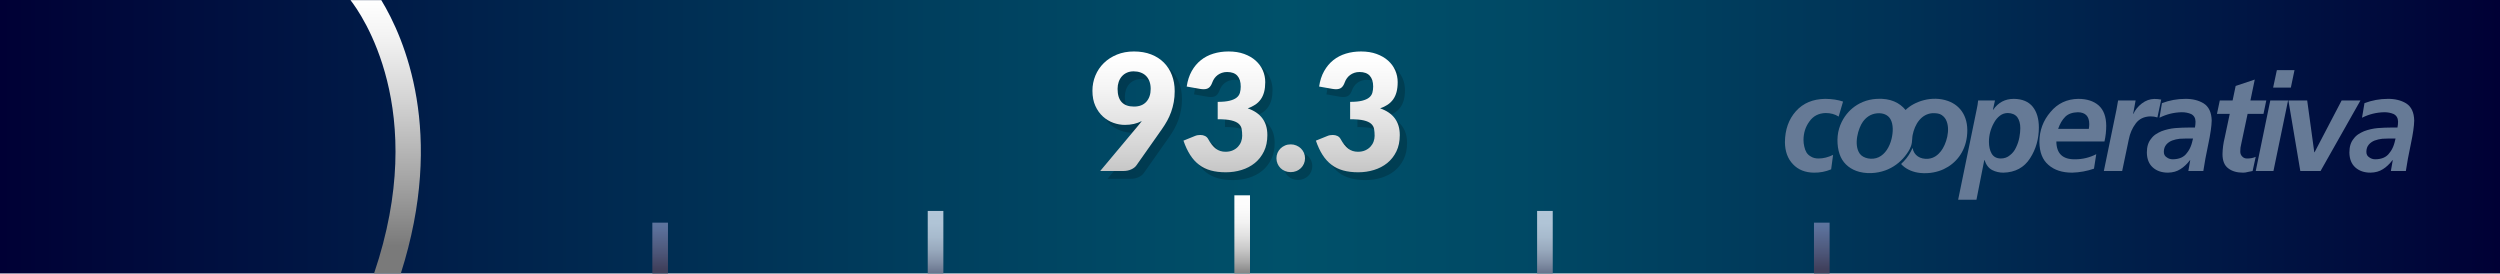
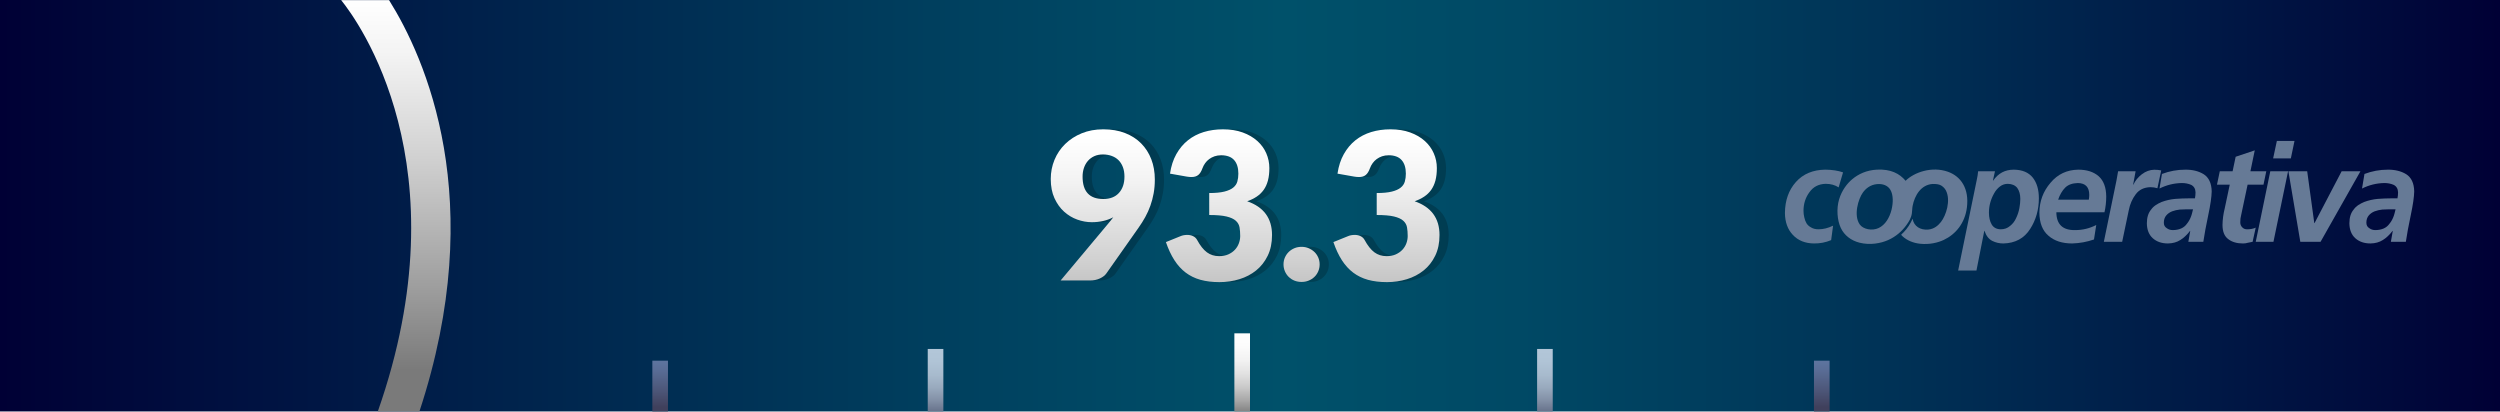
- <svg xmlns="http://www.w3.org/2000/svg" version="1.1" id="Capa_1" x="0px" y="0px" width="320px" height="35px" viewBox="0 0 320 35" enable-background="new 0 0 320 35" xml:space="preserve">
-   <linearGradient id="SVGID_1_" gradientUnits="userSpaceOnUse" x1="0" y1="17.5" x2="320" y2="17.5">
+ <svg xmlns="http://www.w3.org/2000/svg" version="1.1" id="Capa_1" x="0px" y="0px" width="320px" height="52.666px" viewBox="0 0 320 52.666" enable-background="new 0 0 320 52.666" xml:space="preserve">
+   <linearGradient id="SVGID_1_" gradientUnits="userSpaceOnUse" x1="0" y1="26.333" x2="320" y2="26.333">
    <stop offset="0" style="stop-color:#000035" />
    <stop offset="0.09" style="stop-color:#001040" />
    <stop offset="0.372" style="stop-color:#003F5E" />
    <stop offset="0.513" style="stop-color:#00516A" />
    <stop offset="0.608" style="stop-color:#004965" />
    <stop offset="0.757" style="stop-color:#003256" />
    <stop offset="0.941" style="stop-color:#000D3E" />
    <stop offset="1" style="stop-color:#000035" />
  </linearGradient>
-   <rect fill="url(#SVGID_1_)" width="320" height="35" />
+   <rect fill="url(#SVGID_1_)" width="320" height="52.666" />
  <g>
-     <path fill="#667A96" d="M235.346,14.923c-0.465-0.304-1.018-0.456-1.658-0.456c-0.908,0.023-1.605,0.388-2.093,1.091   c-0.498,0.681-0.747,1.472-0.747,2.369c0,0.28,0.033,0.556,0.099,0.824c0.057,0.285,0.153,0.547,0.292,0.78   c0.143,0.219,0.34,0.394,0.589,0.524c0.249,0.154,0.566,0.232,0.954,0.232c0.604,0,1.221-0.155,1.853-0.464l-0.249,1.852   c-0.703,0.295-1.436,0.436-2.199,0.425c-1.128-0.012-2.025-0.373-2.695-1.087c-0.668-0.701-1.009-1.637-1.021-2.807   c0.012-1.614,0.481-2.939,1.411-3.979c0.917-1.026,2.17-1.552,3.757-1.574c0.879,0.011,1.637,0.127,2.271,0.349L235.346,14.923z" />
-     <path fill="#667A96" d="M253.011,14.033c0.095-0.419,0.158-0.812,0.19-1.174h2.156l-0.266,1.198h0.035   c0.639-0.936,1.521-1.403,2.642-1.403c1.083,0.012,1.893,0.351,2.429,1.019c0.519,0.661,0.778,1.543,0.778,2.644   c0,1.46-0.372,2.771-1.117,3.928c-0.761,1.198-1.904,1.817-3.428,1.856c-0.507,0-0.982-0.11-1.424-0.332   c-0.453-0.232-0.781-0.657-0.986-1.277l-0.031-0.009l-1.003,5.084h-2.344L253.011,14.033z M258.6,16.398   c0-0.572-0.131-1.041-0.391-1.407c-0.271-0.337-0.674-0.512-1.205-0.524c-0.377,0-0.713,0.113-1.006,0.336   c-0.312,0.234-0.566,0.538-0.766,0.91c-0.433,0.772-0.648,1.588-0.648,2.446c0,0.595,0.114,1.093,0.342,1.494   c0.237,0.411,0.623,0.622,1.156,0.635c0.475,0,0.877-0.143,1.204-0.43c0.332-0.257,0.591-0.59,0.772-0.996   c0.2-0.412,0.342-0.842,0.424-1.288C258.56,17.14,258.6,16.748,258.6,16.398z" />
-     <path fill="#667A96" d="M263.213,18.104c0.012,1.558,0.818,2.32,2.421,2.285c0.939,0,1.836-0.217,2.686-0.653l-0.29,1.854   c-0.906,0.312-1.834,0.481-2.785,0.51c-1.276,0-2.288-0.327-3.033-0.983c-0.769-0.646-1.159-1.631-1.17-2.961   c0.011-1.46,0.486-2.735,1.426-3.826c0.913-1.095,2.095-1.653,3.549-1.676c1.094,0,1.964,0.279,2.61,0.838   c0.637,0.571,0.96,1.436,0.971,2.593c0,0.679-0.074,1.351-0.224,2.02H263.213z M267.367,16.497c0.038-0.212,0.058-0.416,0.058-0.61   c0-0.997-0.484-1.505-1.451-1.522c-0.706,0.018-1.248,0.212-1.625,0.584c-0.389,0.391-0.69,0.907-0.908,1.549H267.367z" />
-     <path fill="#667A96" d="M270.902,14.074c0.075-0.388,0.146-0.793,0.215-1.215h2.241l-0.317,1.713h0.035   c0.233-0.514,0.597-0.958,1.087-1.335c0.49-0.371,1.018-0.562,1.582-0.574c0.303,0,0.601,0.029,0.89,0.085l-0.487,2.284   c-0.279-0.091-0.578-0.137-0.898-0.137c-0.815,0.022-1.439,0.325-1.874,0.906c-0.445,0.588-0.741,1.267-0.89,2.037l-0.848,4.048   h-2.345L270.902,14.074z" />
-     <path fill="#667A96" d="M280.35,20.5h-0.033c-0.386,0.502-0.796,0.888-1.228,1.154c-0.441,0.286-0.972,0.435-1.591,0.445   c-0.795,0-1.441-0.222-1.938-0.665c-0.497-0.445-0.751-1.08-0.762-1.906c0-0.751,0.183-1.341,0.547-1.768   c0.166-0.233,0.368-0.427,0.604-0.581c0.227-0.147,0.47-0.275,0.729-0.385c0.559-0.209,1.146-0.345,1.764-0.4   c0.614-0.046,1.185-0.068,1.715-0.068h0.796c0.05-0.248,0.074-0.504,0.074-0.774c-0.011-0.446-0.199-0.766-0.563-0.955   c-0.364-0.155-0.759-0.232-1.185-0.232c-1.01,0.018-1.965,0.253-2.865,0.706l0.315-1.868c0.968-0.366,1.959-0.548,2.977-0.548   c0.918-0.011,1.702,0.179,2.354,0.574c0.669,0.422,1.014,1.156,1.037,2.206c-0.013,0.69-0.158,1.704-0.44,3.039   c-0.283,1.328-0.492,2.466-0.631,3.413h-1.918L280.35,20.5z M276.971,19.44c0,0.319,0.125,0.553,0.374,0.701   c0.214,0.166,0.474,0.248,0.777,0.248c0.829-0.011,1.428-0.279,1.798-0.804c0.203-0.246,0.37-0.528,0.496-0.847   c0.067-0.16,0.122-0.328,0.166-0.506c0.05-0.164,0.091-0.333,0.125-0.504h-0.804c-0.271,0-0.569,0.012-0.895,0.034   c-0.331,0.034-0.654,0.108-0.969,0.222c-0.304,0.12-0.553,0.292-0.746,0.514C277.079,18.745,276.971,19.058,276.971,19.44z" />
-     <path fill="#667A96" d="M284.133,12.859h1.641l0.39-1.857l2.446-0.821l-0.556,2.679h2.03l-0.357,1.711h-2.033l-0.838,3.958   c-0.067,0.223-0.101,0.515-0.101,0.876c0,0.257,0.087,0.469,0.258,0.635c0.155,0.165,0.357,0.249,0.606,0.249   c0.431,0,0.803-0.071,1.113-0.216l-0.398,1.816c-0.188,0.033-0.386,0.072-0.591,0.118c-0.215,0.063-0.425,0.094-0.63,0.094   c-0.78,0-1.409-0.182-1.886-0.548c-0.498-0.359-0.747-0.969-0.747-1.825c0.011-0.691,0.104-1.395,0.282-2.107l0.646-3.05h-1.634   L284.133,12.859z" />
-     <path fill="#667A96" d="M290.597,12.859h2.275l-1.87,9.027h-2.266L290.597,12.859z M291.439,8.975h2.258l-0.469,2.241h-2.268   L291.439,8.975z" />
-     <path fill="#667A96" d="M292.917,12.859h2.404l0.908,6.633h0.033l3.468-6.633h2.407l-5.105,9.027h-2.592L292.917,12.859z" />
-     <path fill="#667A96" d="M306.274,20.5h-0.033c-0.388,0.502-0.796,0.888-1.228,1.154c-0.441,0.286-0.973,0.435-1.593,0.445   c-0.794,0-1.439-0.222-1.936-0.665c-0.497-0.445-0.751-1.08-0.763-1.906c0-0.751,0.183-1.341,0.547-1.768   c0.165-0.233,0.367-0.427,0.605-0.581c0.227-0.147,0.47-0.275,0.729-0.385c0.557-0.209,1.145-0.345,1.765-0.4   c0.611-0.046,1.184-0.068,1.714-0.068h0.794c0.051-0.248,0.076-0.504,0.076-0.774c-0.012-0.446-0.199-0.766-0.563-0.955   c-0.364-0.155-0.759-0.232-1.185-0.232c-1.011,0.018-1.966,0.253-2.865,0.706l0.314-1.868c0.967-0.366,1.96-0.548,2.977-0.548   c0.917-0.011,1.702,0.179,2.355,0.574c0.668,0.422,1.014,1.156,1.035,2.206c-0.011,0.69-0.158,1.704-0.44,3.039   c-0.282,1.328-0.492,2.466-0.63,3.413h-1.918L306.274,20.5z M302.896,19.44c0,0.319,0.123,0.553,0.372,0.701   c0.216,0.166,0.476,0.248,0.779,0.248c0.827-0.011,1.428-0.279,1.796-0.804c0.205-0.246,0.371-0.528,0.498-0.847   c0.065-0.16,0.122-0.328,0.166-0.506c0.049-0.164,0.091-0.333,0.124-0.504h-0.805c-0.27,0-0.567,0.012-0.895,0.034   c-0.331,0.034-0.654,0.108-0.969,0.222c-0.304,0.12-0.553,0.292-0.745,0.514C303.002,18.745,302.896,19.058,302.896,19.44z" />
-     <path fill="#667A96" d="M249.344,12.925c1.677,0.6,2.722,2.173,2.421,4.567c-0.252,2.001-1.428,3.437-2.968,4.158   c-0.748,0.352-1.822,0.614-3.026,0.488c-0.873-0.093-1.649-0.42-2.205-0.918c-0.05-0.045-0.216-0.209-0.216-0.215   c-0.001-0.052,0.234-0.25,0.313-0.332c0.489-0.5,0.844-1.069,1.152-1.737c0.147,0.969,0.995,1.475,1.991,1.387   c0.767-0.067,1.281-0.522,1.639-0.977c0.649-0.825,1.289-2.757,0.625-4.041c-0.14-0.268-0.432-0.572-0.761-0.702   c-0.31-0.121-0.805-0.127-0.937-0.118c-1.464,0.099-2.289,1.434-2.558,2.813c-0.061,0.307-0.042,0.623-0.099,0.975   c-0.094,0.596-0.377,1.036-0.684,1.464c-0.562,0.788-1.355,1.488-2.361,1.934c-0.934,0.413-2.304,0.673-3.65,0.332   c-1.095-0.277-1.954-0.945-2.4-1.894c-0.456-0.97-0.573-2.452-0.215-3.65c0.353-1.179,1.037-2.047,1.698-2.597   c0.758-0.629,1.79-1.139,3.144-1.21c1.743-0.093,2.9,0.496,3.668,1.426C245.002,12.994,247.283,12.187,249.344,12.925z    M242.121,17.766c0.199-0.817,0.25-1.857-0.156-2.537c-0.32-0.538-0.955-0.798-1.717-0.724c-0.834,0.082-1.414,0.546-1.797,1.074   c-0.585,0.81-1.221,2.914-0.41,4.08c0.443,0.638,1.598,0.856,2.421,0.468C241.313,19.728,241.868,18.801,242.121,17.766z" />
+     <path fill="#667A96" d="M235.346,23.985c-0.465-0.304-1.018-0.456-1.658-0.456c-0.908,0.023-1.605,0.388-2.093,1.091   c-0.498,0.681-0.747,1.472-0.747,2.369c0,0.28,0.033,0.556,0.099,0.824c0.057,0.285,0.153,0.547,0.292,0.78   c0.143,0.219,0.34,0.394,0.589,0.524c0.249,0.154,0.566,0.232,0.954,0.232c0.604,0,1.221-0.155,1.853-0.464l-0.249,1.852   c-0.703,0.295-1.436,0.436-2.199,0.425c-1.128-0.012-2.025-0.373-2.695-1.087c-0.668-0.701-1.009-1.637-1.021-2.807   c0.012-1.614,0.481-2.939,1.411-3.979c0.917-1.026,2.17-1.552,3.757-1.574c0.879,0.011,1.637,0.127,2.271,0.349L235.346,23.985z" />
+     <path fill="#667A96" d="M253.011,23.096c0.095-0.419,0.158-0.812,0.19-1.174h2.156l-0.266,1.198h0.035   c0.639-0.936,1.521-1.403,2.642-1.403c1.083,0.012,1.893,0.351,2.429,1.019c0.519,0.661,0.778,1.543,0.778,2.644   c0,1.46-0.372,2.771-1.117,3.928c-0.761,1.198-1.904,1.817-3.428,1.856c-0.507,0-0.982-0.11-1.424-0.332   c-0.453-0.232-0.781-0.657-0.986-1.277l-0.031-0.009l-1.003,5.084h-2.344L253.011,23.096z M258.6,25.461   c0-0.572-0.131-1.041-0.391-1.407c-0.271-0.337-0.674-0.512-1.205-0.524c-0.377,0-0.713,0.113-1.006,0.336   c-0.312,0.234-0.566,0.538-0.766,0.91c-0.433,0.772-0.648,1.588-0.648,2.446c0,0.595,0.114,1.093,0.342,1.494   c0.237,0.411,0.623,0.622,1.156,0.635c0.475,0,0.877-0.143,1.204-0.43c0.332-0.257,0.591-0.59,0.772-0.996   c0.2-0.412,0.342-0.842,0.424-1.288C258.56,26.202,258.6,25.811,258.6,25.461z" />
+     <path fill="#667A96" d="M263.213,27.167c0.012,1.558,0.818,2.32,2.421,2.285c0.939,0,1.836-0.217,2.686-0.653l-0.29,1.854   c-0.906,0.312-1.834,0.481-2.785,0.51c-1.276,0-2.288-0.327-3.033-0.983c-0.769-0.646-1.159-1.631-1.17-2.961   c0.011-1.46,0.486-2.735,1.426-3.826c0.913-1.095,2.095-1.653,3.549-1.676c1.094,0,1.964,0.279,2.61,0.838   c0.637,0.571,0.96,1.436,0.971,2.593c0,0.679-0.074,1.351-0.224,2.02H263.213z M267.367,25.56c0.038-0.212,0.058-0.416,0.058-0.61   c0-0.997-0.484-1.505-1.451-1.522c-0.706,0.018-1.248,0.212-1.625,0.584c-0.389,0.391-0.69,0.907-0.908,1.549H267.367z" />
+     <path fill="#667A96" d="M270.902,23.137c0.075-0.388,0.146-0.793,0.215-1.215h2.241l-0.317,1.713h0.035   c0.233-0.514,0.597-0.958,1.087-1.335c0.49-0.371,1.018-0.562,1.582-0.574c0.303,0,0.601,0.029,0.89,0.085l-0.487,2.284   c-0.279-0.091-0.578-0.137-0.898-0.137c-0.815,0.022-1.439,0.325-1.874,0.906c-0.445,0.588-0.741,1.267-0.89,2.037l-0.848,4.048   h-2.345L270.902,23.137z" />
+     <path fill="#667A96" d="M280.35,29.563h-0.033c-0.386,0.502-0.796,0.888-1.228,1.154c-0.441,0.286-0.972,0.435-1.591,0.445   c-0.795,0-1.441-0.222-1.938-0.665c-0.497-0.445-0.751-1.08-0.762-1.906c0-0.751,0.183-1.341,0.547-1.768   c0.166-0.233,0.368-0.427,0.604-0.581c0.227-0.147,0.47-0.275,0.729-0.385c0.559-0.209,1.146-0.345,1.764-0.4   c0.614-0.046,1.185-0.068,1.715-0.068h0.796c0.05-0.248,0.074-0.504,0.074-0.774c-0.011-0.446-0.199-0.766-0.563-0.955   c-0.364-0.155-0.759-0.232-1.185-0.232c-1.01,0.018-1.965,0.253-2.865,0.706l0.315-1.868c0.968-0.366,1.959-0.548,2.977-0.548   c0.918-0.011,1.702,0.179,2.354,0.574c0.669,0.422,1.014,1.156,1.037,2.206c-0.013,0.69-0.158,1.704-0.44,3.039   c-0.283,1.328-0.492,2.466-0.631,3.413h-1.918L280.35,29.563z M276.971,28.503c0,0.319,0.125,0.553,0.374,0.701   c0.214,0.166,0.474,0.248,0.777,0.248c0.829-0.011,1.428-0.279,1.798-0.804c0.203-0.246,0.37-0.528,0.496-0.847   c0.067-0.16,0.122-0.328,0.166-0.506c0.05-0.164,0.091-0.333,0.125-0.504h-0.804c-0.271,0-0.569,0.012-0.895,0.034   c-0.331,0.034-0.654,0.108-0.969,0.222c-0.304,0.12-0.553,0.292-0.746,0.514C277.079,27.808,276.971,28.12,276.971,28.503z" />
+     <path fill="#667A96" d="M284.133,21.922h1.641l0.39-1.857l2.446-0.821l-0.556,2.679h2.03l-0.357,1.711h-2.033l-0.838,3.958   c-0.067,0.223-0.101,0.515-0.101,0.876c0,0.257,0.087,0.469,0.258,0.635c0.155,0.165,0.357,0.249,0.606,0.249   c0.431,0,0.803-0.071,1.113-0.216l-0.398,1.816c-0.188,0.033-0.386,0.072-0.591,0.118c-0.215,0.063-0.425,0.094-0.63,0.094   c-0.78,0-1.409-0.182-1.886-0.548c-0.498-0.359-0.747-0.969-0.747-1.825c0.011-0.691,0.104-1.395,0.282-2.107l0.646-3.05h-1.634   L284.133,21.922z" />
+     <path fill="#667A96" d="M290.597,21.922h2.275l-1.87,9.027h-2.266L290.597,21.922z M291.439,18.037h2.258l-0.469,2.241h-2.268   L291.439,18.037z" />
+     <path fill="#667A96" d="M292.917,21.922h2.404l0.908,6.633h0.033l3.468-6.633h2.407l-5.105,9.027h-2.592L292.917,21.922z" />
+     <path fill="#667A96" d="M306.274,29.563h-0.033c-0.388,0.502-0.796,0.888-1.228,1.154c-0.441,0.286-0.973,0.435-1.593,0.445   c-0.794,0-1.439-0.222-1.936-0.665c-0.497-0.445-0.751-1.08-0.763-1.906c0-0.751,0.183-1.341,0.547-1.768   c0.165-0.233,0.367-0.427,0.605-0.581c0.227-0.147,0.47-0.275,0.729-0.385c0.557-0.209,1.145-0.345,1.765-0.4   c0.611-0.046,1.184-0.068,1.714-0.068h0.794c0.051-0.248,0.076-0.504,0.076-0.774c-0.012-0.446-0.199-0.766-0.563-0.955   c-0.364-0.155-0.759-0.232-1.185-0.232c-1.011,0.018-1.966,0.253-2.865,0.706l0.314-1.868c0.967-0.366,1.96-0.548,2.977-0.548   c0.917-0.011,1.702,0.179,2.355,0.574c0.668,0.422,1.014,1.156,1.035,2.206c-0.011,0.69-0.158,1.704-0.44,3.039   c-0.282,1.328-0.492,2.466-0.63,3.413h-1.918L306.274,29.563z M302.896,28.503c0,0.319,0.123,0.553,0.372,0.701   c0.216,0.166,0.476,0.248,0.779,0.248c0.827-0.011,1.428-0.279,1.796-0.804c0.205-0.246,0.371-0.528,0.498-0.847   c0.065-0.16,0.122-0.328,0.166-0.506c0.049-0.164,0.091-0.333,0.124-0.504h-0.805c-0.27,0-0.567,0.012-0.895,0.034   c-0.331,0.034-0.654,0.108-0.969,0.222c-0.304,0.12-0.553,0.292-0.745,0.514C303.002,27.808,302.896,28.12,302.896,28.503z" />
+     <path fill="#667A96" d="M249.344,21.987c1.677,0.6,2.722,2.173,2.421,4.567c-0.252,2.001-1.428,3.437-2.968,4.158   c-0.748,0.352-1.822,0.614-3.026,0.488c-0.873-0.093-1.649-0.42-2.205-0.918c-0.05-0.045-0.216-0.209-0.216-0.215   c-0.001-0.052,0.234-0.25,0.313-0.332c0.489-0.5,0.844-1.069,1.152-1.737c0.147,0.969,0.995,1.475,1.991,1.387   c0.767-0.067,1.281-0.522,1.639-0.977c0.649-0.825,1.289-2.757,0.625-4.041c-0.14-0.268-0.432-0.572-0.761-0.702   c-0.31-0.121-0.805-0.127-0.937-0.118c-1.464,0.099-2.289,1.434-2.558,2.813c-0.061,0.307-0.042,0.623-0.099,0.975   c-0.094,0.596-0.377,1.036-0.684,1.464c-0.562,0.788-1.355,1.488-2.361,1.934c-0.934,0.413-2.304,0.673-3.65,0.332   c-1.095-0.277-1.954-0.945-2.4-1.894c-0.456-0.97-0.573-2.452-0.215-3.65c0.353-1.179,1.037-2.047,1.698-2.597   c0.758-0.629,1.79-1.139,3.144-1.21c1.743-0.093,2.9,0.496,3.668,1.426C245.002,22.057,247.283,21.249,249.344,21.987z    M242.121,26.828c0.199-0.817,0.25-1.857-0.156-2.537c-0.32-0.538-0.955-0.798-1.717-0.724c-0.834,0.082-1.414,0.546-1.797,1.074   c-0.585,0.81-1.221,2.914-0.41,4.08c0.443,0.638,1.598,0.856,2.421,0.468C241.313,28.79,241.868,27.863,242.121,26.828z" />
  </g>
-   <linearGradient id="SVGID_2_" gradientUnits="userSpaceOnUse" x1="159" y1="24.25" x2="159" y2="35.25">
+   <linearGradient id="SVGID_2_" gradientUnits="userSpaceOnUse" x1="159" y1="41.916" x2="159" y2="52.916">
    <stop offset="0" style="stop-color:#FFFFFF" />
    <stop offset="0.212" style="stop-color:#FCFCFC" />
    <stop offset="0.384" style="stop-color:#F2F2F2" />
    <stop offset="0.543" style="stop-color:#E1E1E1" />
    <stop offset="0.694" style="stop-color:#C9C9C9" />
    <stop offset="0.838" style="stop-color:#AAAAAA" />
    <stop offset="0.977" style="stop-color:#848484" />
    <stop offset="1" style="stop-color:#7D7D7D" />
  </linearGradient>
-   <rect x="158" y="25" fill="url(#SVGID_2_)" width="2" height="10" />
-   <linearGradient id="SVGID_3_" gradientUnits="userSpaceOnUse" x1="197.75" y1="26.4" x2="197.75" y2="35.2">
+   <rect x="158" y="42.666" fill="url(#SVGID_2_)" width="2" height="10" />
+   <linearGradient id="SVGID_3_" gradientUnits="userSpaceOnUse" x1="197.75" y1="44.066" x2="197.75" y2="52.866">
    <stop offset="0" style="stop-color:#B3C7D9" />
    <stop offset="0.248" style="stop-color:#B0C4D6" />
    <stop offset="0.451" style="stop-color:#A7BACD" />
    <stop offset="0.637" style="stop-color:#98A9BD" />
    <stop offset="0.813" style="stop-color:#8391A7" />
    <stop offset="0.981" style="stop-color:#67728B" />
    <stop offset="1" style="stop-color:#646E87" />
  </linearGradient>
-   <rect x="196.75" y="27" fill="url(#SVGID_3_)" width="2" height="8" />
-   <linearGradient id="SVGID_4_" gradientUnits="userSpaceOnUse" x1="119.75" y1="26.4" x2="119.75" y2="35.2">
+   <rect x="196.75" y="44.666" fill="url(#SVGID_3_)" width="2" height="8" />
+   <linearGradient id="SVGID_4_" gradientUnits="userSpaceOnUse" x1="119.75" y1="44.066" x2="119.75" y2="52.866">
    <stop offset="0" style="stop-color:#B3C7D9" />
    <stop offset="0.248" style="stop-color:#B0C4D6" />
    <stop offset="0.451" style="stop-color:#A7BACD" />
    <stop offset="0.637" style="stop-color:#98A9BD" />
    <stop offset="0.813" style="stop-color:#8391A7" />
    <stop offset="0.981" style="stop-color:#67728B" />
    <stop offset="1" style="stop-color:#646E87" />
  </linearGradient>
-   <rect x="118.75" y="27" fill="url(#SVGID_4_)" width="2" height="8" />
-   <linearGradient id="SVGID_5_" gradientUnits="userSpaceOnUse" x1="233.19" y1="28.013" x2="233.19" y2="35.163">
+   <rect x="118.75" y="44.666" fill="url(#SVGID_4_)" width="2" height="8" />
+   <linearGradient id="SVGID_5_" gradientUnits="userSpaceOnUse" x1="233.19" y1="45.679" x2="233.19" y2="52.829">
    <stop offset="0" style="stop-color:#5F78A3" />
    <stop offset="0.22" style="stop-color:#5A6E97" />
    <stop offset="0.618" style="stop-color:#4C5577" />
    <stop offset="0.9" style="stop-color:#40405C" />
  </linearGradient>
-   <rect x="232.189" y="28.5" fill="url(#SVGID_5_)" width="2" height="6.5" />
+   <rect x="232.189" y="46.166" fill="url(#SVGID_5_)" width="2" height="6.5" />
  <g opacity="0.2">
-     <path d="M144.918,16.987c-0.492,0-0.983-0.088-1.475-0.265s-0.937-0.445-1.334-0.805c-0.398-0.36-0.722-0.813-0.971-1.361   c-0.249-0.547-0.374-1.194-0.374-1.941c0-0.686,0.126-1.333,0.379-1.942c0.252-0.609,0.613-1.143,1.08-1.6s1.026-0.818,1.677-1.085   s1.378-0.4,2.181-0.4c0.817,0,1.547,0.125,2.191,0.374s1.189,0.599,1.636,1.049c0.447,0.45,0.79,0.985,1.028,1.604   c0.239,0.62,0.358,1.304,0.358,2.052c0,0.498-0.04,0.966-0.12,1.402c-0.08,0.436-0.19,0.854-0.332,1.251   c-0.142,0.398-0.313,0.779-0.514,1.143c-0.201,0.363-0.426,0.722-0.675,1.075l-3.261,4.632c-0.139,0.201-0.356,0.371-0.654,0.509   c-0.298,0.139-0.634,0.208-1.007,0.208h-2.971l4.798-5.733c0.097-0.117,0.189-0.229,0.275-0.337s0.171-0.217,0.254-0.327   c-0.312,0.166-0.651,0.29-1.018,0.374C145.704,16.946,145.319,16.987,144.918,16.987z M148.221,12.376   c0-0.367-0.054-0.69-0.161-0.971c-0.107-0.281-0.256-0.515-0.447-0.701c-0.19-0.188-0.42-0.329-0.69-0.426   c-0.27-0.098-0.564-0.146-0.883-0.146c-0.326,0-0.615,0.057-0.867,0.171c-0.253,0.114-0.467,0.272-0.644,0.473   c-0.177,0.201-0.312,0.438-0.405,0.712c-0.093,0.273-0.14,0.569-0.14,0.888c0,1.51,0.699,2.265,2.098,2.265   c0.686,0,1.213-0.206,1.584-0.618C148.035,13.61,148.221,13.062,148.221,12.376z" />
-     <path d="M158.191,7.588c0.748,0,1.412,0.105,1.995,0.317c0.581,0.211,1.071,0.496,1.474,0.856s0.707,0.777,0.914,1.251   c0.207,0.475,0.311,0.976,0.311,1.501c0,0.479-0.047,0.898-0.145,1.262c-0.098,0.364-0.24,0.679-0.432,0.945   c-0.189,0.267-0.426,0.493-0.705,0.681c-0.281,0.187-0.602,0.343-0.961,0.468c1.676,0.581,2.514,1.72,2.514,3.417   c0,0.803-0.146,1.502-0.438,2.098s-0.68,1.091-1.168,1.485s-1.054,0.69-1.697,0.888c-0.644,0.197-1.316,0.296-2.015,0.296   c-0.72,0-1.36-0.078-1.921-0.233c-0.561-0.156-1.059-0.398-1.496-0.728c-0.436-0.328-0.819-0.749-1.147-1.262   c-0.329-0.512-0.615-1.121-0.857-1.828l1.433-0.581c0.125-0.056,0.248-0.094,0.369-0.114s0.241-0.031,0.358-0.031   c0.222,0,0.421,0.043,0.597,0.13c0.177,0.087,0.31,0.213,0.4,0.379c0.312,0.575,0.642,0.992,0.992,1.252   c0.35,0.259,0.76,0.389,1.23,0.389c0.36,0,0.673-0.061,0.94-0.182s0.488-0.276,0.665-0.467c0.176-0.19,0.31-0.407,0.399-0.649   c0.09-0.242,0.135-0.488,0.135-0.737c0-0.325-0.022-0.618-0.067-0.878c-0.045-0.26-0.171-0.482-0.379-0.67   c-0.208-0.187-0.521-0.33-0.94-0.431s-1.002-0.15-1.75-0.15v-2.223c0.63,0,1.139-0.049,1.527-0.146s0.687-0.23,0.898-0.4   c0.211-0.169,0.352-0.375,0.42-0.617c0.069-0.243,0.104-0.51,0.104-0.8c0-0.596-0.144-1.055-0.431-1.377   c-0.287-0.321-0.725-0.482-1.313-0.482c-0.243,0-0.464,0.034-0.665,0.104s-0.381,0.163-0.54,0.28   c-0.159,0.118-0.296,0.257-0.41,0.416s-0.206,0.332-0.275,0.52c-0.111,0.312-0.251,0.536-0.42,0.675   c-0.17,0.139-0.4,0.208-0.691,0.208c-0.069,0-0.144-0.004-0.223-0.011s-0.161-0.018-0.244-0.031l-1.703-0.301   c0.111-0.755,0.324-1.413,0.639-1.974s0.706-1.028,1.174-1.402c0.467-0.374,1.002-0.652,1.604-0.836S157.498,7.588,158.191,7.588z" />
-     <path d="M164.317,21.256c0-0.249,0.047-0.48,0.141-0.695s0.223-0.401,0.385-0.562c0.162-0.159,0.354-0.285,0.576-0.379   c0.221-0.094,0.463-0.14,0.727-0.14c0.256,0,0.496,0.046,0.717,0.14c0.223,0.094,0.416,0.22,0.582,0.379   c0.166,0.16,0.295,0.347,0.389,0.562s0.141,0.446,0.141,0.695s-0.047,0.483-0.141,0.701s-0.223,0.407-0.389,0.566   s-0.359,0.284-0.582,0.374c-0.221,0.09-0.461,0.135-0.717,0.135c-0.264,0-0.506-0.045-0.727-0.135   c-0.223-0.09-0.414-0.215-0.576-0.374s-0.291-0.349-0.385-0.566S164.317,21.505,164.317,21.256z" />
-     <path d="M175.14,7.588c0.748,0,1.414,0.105,1.994,0.317c0.582,0.211,1.074,0.496,1.475,0.856c0.402,0.36,0.707,0.777,0.914,1.251   c0.209,0.475,0.313,0.976,0.313,1.501c0,0.479-0.049,0.898-0.145,1.262c-0.098,0.364-0.242,0.679-0.432,0.945   c-0.191,0.267-0.426,0.493-0.707,0.681c-0.279,0.187-0.6,0.343-0.961,0.468c1.676,0.581,2.514,1.72,2.514,3.417   c0,0.803-0.145,1.502-0.436,2.098s-0.68,1.091-1.168,1.485s-1.055,0.69-1.699,0.888c-0.643,0.197-1.314,0.296-2.014,0.296   c-0.721,0-1.361-0.078-1.922-0.233c-0.561-0.156-1.061-0.398-1.496-0.728c-0.436-0.328-0.818-0.749-1.148-1.262   c-0.328-0.512-0.613-1.121-0.855-1.828l1.434-0.581c0.123-0.056,0.246-0.094,0.367-0.114s0.242-0.031,0.359-0.031   c0.221,0,0.42,0.043,0.598,0.13c0.176,0.087,0.309,0.213,0.398,0.379c0.313,0.575,0.643,0.992,0.992,1.252   c0.35,0.259,0.76,0.389,1.23,0.389c0.361,0,0.674-0.061,0.941-0.182c0.266-0.121,0.486-0.276,0.664-0.467   c0.176-0.19,0.311-0.407,0.4-0.649s0.135-0.488,0.135-0.737c0-0.325-0.023-0.618-0.068-0.878s-0.172-0.482-0.379-0.67   c-0.207-0.187-0.521-0.33-0.939-0.431c-0.42-0.101-1.002-0.15-1.75-0.15v-2.223c0.629,0,1.139-0.049,1.527-0.146   c0.387-0.097,0.686-0.23,0.896-0.4c0.213-0.169,0.352-0.375,0.422-0.617c0.068-0.243,0.104-0.51,0.104-0.8   c0-0.596-0.145-1.055-0.432-1.377c-0.287-0.321-0.725-0.482-1.313-0.482c-0.242,0-0.465,0.034-0.666,0.104s-0.381,0.163-0.539,0.28   c-0.16,0.118-0.297,0.257-0.41,0.416c-0.115,0.159-0.207,0.332-0.275,0.52c-0.111,0.312-0.252,0.536-0.422,0.675   c-0.168,0.139-0.398,0.208-0.689,0.208c-0.07,0-0.145-0.004-0.223-0.011c-0.08-0.007-0.162-0.018-0.244-0.031l-1.705-0.301   c0.111-0.755,0.324-1.413,0.641-1.974c0.314-0.561,0.705-1.028,1.172-1.402c0.469-0.374,1.004-0.652,1.605-0.836   S174.448,7.588,175.14,7.588z" />
+     <path d="M140.932,28.441c-0.622,0-1.244-0.111-1.866-0.335c-0.622-0.224-1.185-0.563-1.688-1.018   c-0.504-0.456-0.913-1.029-1.229-1.722c-0.315-0.691-0.473-1.511-0.473-2.456c0-0.867,0.16-1.686,0.48-2.456   c0.319-0.771,0.775-1.445,1.366-2.023c0.591-0.578,1.298-1.035,2.122-1.372c0.823-0.338,1.743-0.507,2.759-0.507   c1.033,0,1.957,0.158,2.772,0.473c0.814,0.315,1.504,0.758,2.069,1.327c0.565,0.569,0.999,1.246,1.301,2.029   c0.302,0.784,0.453,1.649,0.453,2.595c0,0.631-0.051,1.222-0.151,1.774c-0.101,0.551-0.241,1.079-0.42,1.582   c-0.18,0.504-0.396,0.985-0.65,1.445c-0.254,0.459-0.539,0.913-0.854,1.359l-4.125,5.859c-0.175,0.254-0.451,0.469-0.828,0.644   c-0.376,0.175-0.802,0.263-1.274,0.263h-3.757l6.069-7.252c0.123-0.148,0.239-0.29,0.349-0.426   c0.109-0.136,0.216-0.274,0.322-0.414c-0.394,0.21-0.823,0.367-1.287,0.473C141.926,28.39,141.44,28.441,140.932,28.441z    M145.11,22.609c0-0.465-0.068-0.874-0.204-1.229c-0.136-0.355-0.324-0.65-0.565-0.887c-0.241-0.237-0.532-0.416-0.873-0.538   c-0.342-0.124-0.714-0.185-1.117-0.185c-0.412,0-0.778,0.072-1.097,0.217c-0.32,0.145-0.591,0.344-0.814,0.598   s-0.394,0.555-0.513,0.9c-0.118,0.346-0.177,0.72-0.177,1.123c0,1.909,0.884,2.864,2.654,2.864c0.867,0,1.535-0.261,2.003-0.782   C144.875,24.17,145.11,23.476,145.11,22.609z" />
+     <path d="M157.72,16.553c0.946,0,1.786,0.134,2.523,0.401c0.735,0.267,1.355,0.628,1.864,1.083c0.509,0.456,0.895,0.983,1.156,1.583   s0.393,1.233,0.393,1.898c0,0.604-0.06,1.136-0.183,1.596c-0.124,0.461-0.304,0.858-0.546,1.195   c-0.24,0.337-0.539,0.624-0.893,0.861c-0.355,0.235-0.761,0.434-1.215,0.592c2.119,0.734,3.18,2.175,3.18,4.321   c0,1.016-0.186,1.9-0.554,2.653c-0.368,0.754-0.859,1.38-1.478,1.879c-0.617,0.499-1.333,0.873-2.146,1.123   c-0.815,0.249-1.665,0.374-2.549,0.374c-0.911,0-1.721-0.099-2.43-0.295c-0.709-0.198-1.34-0.504-1.892-0.921   c-0.551-0.415-1.036-0.947-1.451-1.596c-0.416-0.647-0.777-1.418-1.084-2.313l1.813-0.734c0.158-0.07,0.313-0.119,0.466-0.145   c0.153-0.026,0.305-0.04,0.454-0.04c0.28,0,0.532,0.055,0.755,0.165c0.224,0.109,0.392,0.269,0.506,0.479   c0.394,0.728,0.812,1.255,1.255,1.584c0.442,0.327,0.961,0.491,1.556,0.491c0.455,0,0.852-0.076,1.189-0.229   s0.618-0.35,0.841-0.591c0.223-0.24,0.392-0.515,0.505-0.821c0.114-0.306,0.171-0.617,0.171-0.933c0-0.411-0.029-0.781-0.085-1.11   c-0.058-0.328-0.217-0.61-0.48-0.847c-0.262-0.236-0.659-0.418-1.188-0.545c-0.53-0.127-1.268-0.19-2.214-0.19v-2.812   c0.797,0,1.441-0.062,1.931-0.184c0.491-0.122,0.869-0.292,1.137-0.507c0.267-0.214,0.444-0.474,0.532-0.78   c0.087-0.308,0.131-0.645,0.131-1.012c0-0.754-0.182-1.334-0.545-1.741c-0.363-0.407-0.917-0.61-1.661-0.61   c-0.307,0-0.587,0.043-0.841,0.131s-0.481,0.206-0.683,0.354c-0.201,0.149-0.374,0.324-0.519,0.526   c-0.145,0.201-0.261,0.42-0.348,0.656c-0.141,0.395-0.318,0.679-0.532,0.854c-0.215,0.176-0.505,0.264-0.874,0.264   c-0.087,0-0.182-0.005-0.282-0.014s-0.204-0.022-0.309-0.039l-2.154-0.381c0.14-0.955,0.409-1.787,0.808-2.496   s0.893-1.301,1.485-1.774c0.591-0.473,1.267-0.825,2.029-1.057C156.026,16.669,156.844,16.553,157.72,16.553z" />
+     <path d="M165.47,33.841c0-0.315,0.059-0.608,0.178-0.88c0.118-0.271,0.281-0.508,0.486-0.71c0.205-0.201,0.447-0.36,0.729-0.479   c0.279-0.118,0.586-0.177,0.919-0.177c0.324,0,0.628,0.059,0.907,0.177c0.281,0.119,0.526,0.278,0.736,0.479   c0.21,0.202,0.373,0.438,0.491,0.71c0.119,0.271,0.178,0.564,0.178,0.88c0,0.314-0.059,0.611-0.178,0.887   c-0.118,0.275-0.281,0.515-0.491,0.716c-0.21,0.202-0.455,0.359-0.736,0.474c-0.279,0.113-0.583,0.17-0.907,0.17   c-0.333,0-0.64-0.057-0.919-0.17c-0.281-0.114-0.523-0.271-0.729-0.474c-0.205-0.201-0.368-0.44-0.486-0.716   C165.528,34.452,165.47,34.155,165.47,33.841z" />
+     <path d="M179.158,16.553c0.945,0,1.788,0.134,2.521,0.401c0.736,0.267,1.359,0.628,1.865,1.083   c0.509,0.456,0.895,0.983,1.156,1.583c0.265,0.6,0.396,1.233,0.396,1.898c0,0.604-0.062,1.136-0.183,1.596   c-0.124,0.461-0.307,0.858-0.546,1.195c-0.242,0.337-0.539,0.624-0.895,0.861c-0.354,0.235-0.759,0.434-1.216,0.592   c2.12,0.734,3.18,2.175,3.18,4.321c0,1.016-0.183,1.9-0.551,2.653c-0.368,0.754-0.859,1.38-1.478,1.879   c-0.617,0.499-1.334,0.873-2.149,1.123c-0.813,0.249-1.662,0.374-2.547,0.374c-0.911,0-1.722-0.099-2.431-0.295   c-0.709-0.198-1.342-0.504-1.893-0.921c-0.551-0.415-1.035-0.947-1.452-1.596c-0.415-0.647-0.775-1.418-1.082-2.313l1.813-0.734   c0.155-0.07,0.311-0.119,0.464-0.145c0.153-0.026,0.307-0.04,0.455-0.04c0.279,0,0.531,0.055,0.756,0.165   c0.222,0.109,0.39,0.269,0.504,0.479c0.396,0.728,0.813,1.255,1.255,1.584c0.442,0.327,0.961,0.491,1.557,0.491   c0.457,0,0.852-0.076,1.19-0.229c0.336-0.153,0.615-0.35,0.84-0.591c0.223-0.24,0.393-0.515,0.507-0.821   c0.113-0.306,0.17-0.617,0.17-0.933c0-0.411-0.029-0.781-0.086-1.11c-0.058-0.328-0.218-0.61-0.479-0.847s-0.66-0.418-1.188-0.545   c-0.531-0.127-1.268-0.19-2.214-0.19v-2.812c0.796,0,1.44-0.062,1.933-0.184c0.489-0.122,0.867-0.292,1.134-0.507   c0.27-0.214,0.444-0.474,0.533-0.78c0.087-0.308,0.131-0.645,0.131-1.012c0-0.754-0.183-1.334-0.546-1.741s-0.916-0.61-1.66-0.61   c-0.306,0-0.588,0.043-0.842,0.131c-0.255,0.088-0.482,0.206-0.683,0.354c-0.202,0.149-0.375,0.324-0.519,0.526   c-0.146,0.201-0.262,0.42-0.348,0.656c-0.142,0.395-0.319,0.679-0.534,0.854c-0.212,0.176-0.504,0.264-0.872,0.264   c-0.089,0-0.183-0.005-0.281-0.014c-0.102-0.009-0.205-0.022-0.309-0.039l-2.157-0.381c0.141-0.955,0.41-1.787,0.811-2.496   c0.397-0.709,0.892-1.301,1.482-1.774c0.593-0.473,1.27-0.825,2.03-1.057C177.463,16.669,178.283,16.553,179.158,16.553z" />
  </g>
-   <linearGradient id="SVGID_6_" gradientUnits="userSpaceOnUse" x1="84.5" y1="28.013" x2="84.5" y2="35.163">
+   <linearGradient id="SVGID_6_" gradientUnits="userSpaceOnUse" x1="84.5" y1="45.679" x2="84.5" y2="52.829">
    <stop offset="0" style="stop-color:#5F78A3" />
    <stop offset="0.22" style="stop-color:#5A6E97" />
    <stop offset="0.618" style="stop-color:#4C5577" />
    <stop offset="0.9" style="stop-color:#40405C" />
  </linearGradient>
-   <rect x="83.5" y="28.5" fill="url(#SVGID_6_)" width="2" height="6.5" />
+   <rect x="83.5" y="46.166" fill="url(#SVGID_6_)" width="2" height="6.5" />
  <g>
-     <linearGradient id="SVGID_7_" gradientUnits="userSpaceOnUse" x1="145.096" y1="7.417" x2="145.096" y2="39.751">
+     <linearGradient id="SVGID_7_" gradientUnits="userSpaceOnUse" x1="141.158" y1="17.602" x2="141.158" y2="58.499">
      <stop offset="0" style="stop-color:#FFFFFF" />
      <stop offset="0.133" style="stop-color:#F3F3F3" />
      <stop offset="0.376" style="stop-color:#D2D2D2" />
      <stop offset="0.697" style="stop-color:#9E9E9E" />
      <stop offset="0.9" style="stop-color:#7A7A7A" />
    </linearGradient>
-     <path fill="url(#SVGID_7_)" d="M143.985,15.987c-0.492,0-0.983-0.088-1.475-0.265s-0.937-0.445-1.334-0.805   c-0.398-0.36-0.722-0.813-0.971-1.361c-0.249-0.547-0.374-1.194-0.374-1.941c0-0.686,0.126-1.333,0.379-1.942   c0.252-0.609,0.613-1.143,1.08-1.6s1.026-0.818,1.677-1.085s1.378-0.4,2.181-0.4c0.817,0,1.547,0.125,2.191,0.374   s1.189,0.599,1.636,1.049c0.447,0.45,0.79,0.985,1.028,1.604c0.239,0.62,0.358,1.304,0.358,2.052c0,0.498-0.04,0.966-0.12,1.402   c-0.08,0.436-0.19,0.854-0.332,1.251c-0.142,0.398-0.313,0.779-0.514,1.143c-0.201,0.363-0.426,0.722-0.675,1.075l-3.261,4.632   c-0.139,0.201-0.356,0.371-0.654,0.509c-0.298,0.139-0.634,0.208-1.007,0.208h-2.971l4.798-5.733   c0.097-0.117,0.189-0.229,0.275-0.337s0.171-0.217,0.254-0.327c-0.312,0.166-0.651,0.29-1.018,0.374   C144.771,15.946,144.387,15.987,143.985,15.987z M147.288,11.376c0-0.367-0.054-0.69-0.161-0.971   c-0.107-0.281-0.256-0.515-0.447-0.701c-0.19-0.188-0.42-0.329-0.69-0.426c-0.27-0.098-0.564-0.146-0.883-0.146   c-0.326,0-0.615,0.057-0.867,0.171c-0.253,0.114-0.467,0.272-0.644,0.473c-0.177,0.201-0.312,0.438-0.405,0.712   c-0.093,0.273-0.14,0.569-0.14,0.888c0,1.51,0.699,2.265,2.098,2.265c0.686,0,1.213-0.206,1.584-0.618   C147.103,12.61,147.288,12.062,147.288,11.376z" />
-     <linearGradient id="SVGID_8_" gradientUnits="userSpaceOnUse" x1="156.853" y1="7.417" x2="156.853" y2="39.751">
+     <path fill="url(#SVGID_7_)" d="M139.753,28.441c-0.622,0-1.244-0.111-1.866-0.335c-0.622-0.224-1.185-0.563-1.688-1.018   c-0.504-0.456-0.913-1.029-1.229-1.722c-0.315-0.691-0.473-1.511-0.473-2.456c0-0.867,0.16-1.686,0.48-2.456   c0.319-0.771,0.775-1.445,1.366-2.023c0.591-0.578,1.298-1.035,2.121-1.372c0.823-0.338,1.743-0.507,2.759-0.507   c1.033,0,1.958,0.158,2.772,0.473c0.814,0.315,1.504,0.758,2.069,1.327c0.565,0.569,0.999,1.246,1.301,2.029   c0.302,0.784,0.453,1.649,0.453,2.595c0,0.631-0.05,1.222-0.151,1.774c-0.101,0.551-0.241,1.079-0.42,1.582   c-0.18,0.504-0.396,0.985-0.65,1.445c-0.254,0.459-0.538,0.913-0.854,1.359l-4.125,5.859c-0.175,0.254-0.451,0.469-0.828,0.644   c-0.376,0.175-0.801,0.263-1.274,0.263h-3.757l6.069-7.252c0.123-0.148,0.239-0.29,0.349-0.426s0.217-0.274,0.322-0.414   c-0.394,0.21-0.823,0.367-1.287,0.473C140.747,28.39,140.26,28.441,139.753,28.441z M143.93,22.609   c0-0.465-0.068-0.874-0.204-1.229c-0.136-0.355-0.325-0.65-0.565-0.887c-0.241-0.237-0.532-0.416-0.873-0.538   c-0.342-0.124-0.714-0.185-1.117-0.185c-0.412,0-0.778,0.072-1.097,0.217c-0.32,0.145-0.591,0.344-0.814,0.598   s-0.394,0.555-0.513,0.9c-0.118,0.346-0.177,0.72-0.177,1.123c0,1.909,0.885,2.864,2.654,2.864c0.867,0,1.535-0.261,2.004-0.782   C143.695,24.17,143.93,23.476,143.93,22.609z" />
+     <linearGradient id="SVGID_8_" gradientUnits="userSpaceOnUse" x1="156.028" y1="17.602" x2="156.028" y2="58.499">
      <stop offset="0" style="stop-color:#FFFFFF" />
      <stop offset="0.133" style="stop-color:#F3F3F3" />
      <stop offset="0.376" style="stop-color:#D2D2D2" />
      <stop offset="0.697" style="stop-color:#9E9E9E" />
      <stop offset="0.9" style="stop-color:#7A7A7A" />
    </linearGradient>
-     <path fill="url(#SVGID_8_)" d="M157.258,6.588c0.748,0,1.412,0.105,1.994,0.317c0.582,0.211,1.072,0.496,1.474,0.856   s0.707,0.777,0.914,1.251c0.207,0.475,0.311,0.976,0.311,1.501c0,0.479-0.047,0.898-0.145,1.262   c-0.098,0.364-0.24,0.679-0.432,0.945c-0.189,0.267-0.426,0.493-0.705,0.681c-0.281,0.187-0.602,0.343-0.961,0.468   c1.676,0.581,2.514,1.72,2.514,3.417c0,0.803-0.146,1.502-0.438,2.098s-0.68,1.091-1.168,1.485s-1.053,0.69-1.697,0.888   s-1.316,0.296-2.015,0.296c-0.72,0-1.36-0.078-1.921-0.233c-0.561-0.156-1.059-0.398-1.496-0.728   c-0.436-0.328-0.819-0.749-1.147-1.262c-0.329-0.512-0.615-1.121-0.857-1.828l1.433-0.581c0.125-0.056,0.248-0.094,0.369-0.114   s0.241-0.031,0.358-0.031c0.222,0,0.421,0.043,0.597,0.13c0.177,0.087,0.31,0.213,0.4,0.379c0.312,0.575,0.642,0.992,0.992,1.252   c0.35,0.259,0.76,0.389,1.23,0.389c0.36,0,0.673-0.061,0.94-0.182s0.488-0.276,0.665-0.467c0.176-0.19,0.31-0.407,0.399-0.649   c0.09-0.242,0.135-0.488,0.135-0.737c0-0.325-0.022-0.618-0.067-0.878c-0.045-0.26-0.171-0.482-0.379-0.67   c-0.208-0.187-0.521-0.33-0.94-0.431s-1.002-0.15-1.75-0.15v-2.223c0.63,0,1.139-0.049,1.527-0.146s0.687-0.23,0.898-0.4   c0.211-0.169,0.352-0.375,0.42-0.617c0.069-0.243,0.104-0.51,0.104-0.8c0-0.596-0.144-1.055-0.431-1.377   c-0.287-0.321-0.725-0.482-1.313-0.482c-0.243,0-0.464,0.034-0.665,0.104s-0.381,0.163-0.54,0.28   c-0.159,0.118-0.296,0.257-0.41,0.416s-0.206,0.332-0.275,0.52c-0.111,0.312-0.251,0.536-0.42,0.675   c-0.17,0.139-0.4,0.208-0.691,0.208c-0.069,0-0.144-0.004-0.223-0.011s-0.161-0.018-0.244-0.031l-1.703-0.301   c0.111-0.755,0.324-1.413,0.639-1.974s0.706-1.028,1.174-1.402c0.467-0.374,1.002-0.652,1.604-0.836S156.565,6.588,157.258,6.588z" />
-     <linearGradient id="SVGID_9_" gradientUnits="userSpaceOnUse" x1="165.213" y1="7.417" x2="165.213" y2="39.751">
+     <path fill="url(#SVGID_8_)" d="M156.541,16.553c0.945,0,1.786,0.134,2.522,0.401c0.736,0.267,1.356,0.628,1.865,1.083   c0.509,0.456,0.895,0.983,1.156,1.583s0.393,1.233,0.393,1.898c0,0.604-0.06,1.136-0.183,1.596   c-0.124,0.461-0.304,0.858-0.546,1.195c-0.24,0.337-0.539,0.624-0.893,0.861c-0.355,0.235-0.761,0.434-1.215,0.592   c2.119,0.734,3.18,2.175,3.18,4.321c0,1.016-0.186,1.9-0.554,2.653c-0.368,0.754-0.859,1.38-1.478,1.879   c-0.617,0.499-1.332,0.873-2.146,1.123c-0.814,0.249-1.665,0.374-2.549,0.374c-0.911,0-1.721-0.099-2.43-0.295   c-0.709-0.198-1.34-0.504-1.892-0.921c-0.551-0.415-1.036-0.947-1.451-1.596c-0.416-0.647-0.777-1.418-1.084-2.313l1.813-0.734   c0.158-0.07,0.313-0.119,0.466-0.145c0.153-0.026,0.304-0.04,0.453-0.04c0.28,0,0.532,0.055,0.755,0.165   c0.224,0.109,0.392,0.269,0.506,0.479c0.394,0.728,0.812,1.255,1.255,1.584c0.442,0.327,0.961,0.491,1.556,0.491   c0.455,0,0.852-0.076,1.189-0.229s0.618-0.35,0.841-0.591c0.223-0.24,0.392-0.515,0.505-0.821c0.114-0.306,0.171-0.617,0.171-0.933   c0-0.411-0.028-0.781-0.085-1.11c-0.057-0.328-0.217-0.61-0.479-0.847s-0.659-0.418-1.189-0.545c-0.53-0.127-1.268-0.19-2.213-0.19   v-2.812c0.796,0,1.44-0.062,1.931-0.184c0.49-0.122,0.869-0.292,1.136-0.507c0.267-0.214,0.445-0.474,0.532-0.78   c0.088-0.308,0.131-0.645,0.131-1.012c0-0.754-0.181-1.334-0.545-1.741c-0.363-0.407-0.917-0.61-1.662-0.61   c-0.307,0-0.587,0.043-0.841,0.131c-0.253,0.088-0.481,0.206-0.683,0.354c-0.202,0.149-0.375,0.324-0.519,0.526   c-0.145,0.201-0.261,0.42-0.348,0.656c-0.14,0.395-0.317,0.679-0.532,0.854c-0.215,0.176-0.506,0.264-0.874,0.264   c-0.087,0-0.182-0.005-0.282-0.014s-0.204-0.022-0.309-0.039l-2.154-0.381c0.14-0.955,0.409-1.787,0.808-2.496   s0.893-1.301,1.485-1.774c0.591-0.473,1.267-0.825,2.029-1.057C154.846,16.669,155.665,16.553,156.541,16.553z" />
+     <linearGradient id="SVGID_9_" gradientUnits="userSpaceOnUse" x1="166.602" y1="17.602" x2="166.602" y2="58.497">
      <stop offset="0" style="stop-color:#FFFFFF" />
      <stop offset="0.133" style="stop-color:#F3F3F3" />
      <stop offset="0.376" style="stop-color:#D2D2D2" />
      <stop offset="0.697" style="stop-color:#9E9E9E" />
      <stop offset="0.9" style="stop-color:#7A7A7A" />
    </linearGradient>
-     <path fill="url(#SVGID_9_)" d="M163.385,20.256c0-0.249,0.047-0.48,0.141-0.695s0.223-0.401,0.385-0.562   c0.162-0.159,0.354-0.285,0.576-0.379c0.221-0.094,0.463-0.14,0.727-0.14c0.256,0,0.496,0.046,0.717,0.14   c0.223,0.094,0.416,0.22,0.582,0.379c0.166,0.16,0.295,0.347,0.389,0.562s0.141,0.446,0.141,0.695s-0.047,0.483-0.141,0.701   s-0.223,0.407-0.389,0.566s-0.359,0.284-0.582,0.374c-0.221,0.09-0.461,0.135-0.717,0.135c-0.264,0-0.506-0.045-0.727-0.135   c-0.223-0.09-0.414-0.215-0.576-0.374s-0.291-0.349-0.385-0.566S163.385,20.505,163.385,20.256z" />
-     <linearGradient id="SVGID_10_" gradientUnits="userSpaceOnUse" x1="173.803" y1="7.417" x2="173.803" y2="39.751">
+     <path fill="url(#SVGID_9_)" d="M164.29,33.841c0-0.315,0.059-0.608,0.178-0.88c0.118-0.271,0.281-0.508,0.486-0.71   c0.205-0.201,0.447-0.36,0.729-0.479c0.279-0.118,0.586-0.177,0.919-0.177c0.324,0,0.628,0.059,0.907,0.177   c0.281,0.119,0.526,0.278,0.736,0.479c0.21,0.202,0.373,0.438,0.491,0.71c0.119,0.271,0.178,0.564,0.178,0.88   c0,0.314-0.059,0.611-0.178,0.887c-0.118,0.275-0.281,0.515-0.491,0.716c-0.21,0.202-0.455,0.359-0.736,0.474   c-0.279,0.113-0.583,0.17-0.907,0.17c-0.333,0-0.64-0.057-0.919-0.17c-0.281-0.114-0.523-0.271-0.729-0.474   c-0.205-0.201-0.368-0.44-0.486-0.716C164.349,34.452,164.29,34.155,164.29,33.841z" />
+     <linearGradient id="SVGID_10_" gradientUnits="userSpaceOnUse" x1="177.467" y1="17.602" x2="177.467" y2="58.499">
      <stop offset="0" style="stop-color:#FFFFFF" />
      <stop offset="0.133" style="stop-color:#F3F3F3" />
      <stop offset="0.376" style="stop-color:#D2D2D2" />
      <stop offset="0.697" style="stop-color:#9E9E9E" />
      <stop offset="0.9" style="stop-color:#7A7A7A" />
    </linearGradient>
-     <path fill="url(#SVGID_10_)" d="M174.207,6.588c0.748,0,1.414,0.105,1.994,0.317c0.582,0.211,1.074,0.496,1.475,0.856   c0.402,0.36,0.707,0.777,0.914,1.251c0.209,0.475,0.313,0.976,0.313,1.501c0,0.479-0.049,0.898-0.145,1.262   c-0.098,0.364-0.242,0.679-0.432,0.945c-0.191,0.267-0.426,0.493-0.707,0.681c-0.279,0.187-0.6,0.343-0.961,0.468   c1.676,0.581,2.514,1.72,2.514,3.417c0,0.803-0.145,1.502-0.436,2.098s-0.68,1.091-1.168,1.485s-1.055,0.69-1.699,0.888   c-0.643,0.197-1.314,0.296-2.014,0.296c-0.721,0-1.361-0.078-1.922-0.233c-0.561-0.156-1.061-0.398-1.496-0.728   c-0.436-0.328-0.818-0.749-1.148-1.262c-0.328-0.512-0.613-1.121-0.855-1.828l1.434-0.581c0.123-0.056,0.246-0.094,0.367-0.114   s0.242-0.031,0.359-0.031c0.221,0,0.42,0.043,0.598,0.13c0.176,0.087,0.309,0.213,0.398,0.379c0.313,0.575,0.643,0.992,0.992,1.252   c0.35,0.259,0.76,0.389,1.23,0.389c0.361,0,0.674-0.061,0.941-0.182c0.266-0.121,0.486-0.276,0.664-0.467   c0.176-0.19,0.311-0.407,0.4-0.649s0.135-0.488,0.135-0.737c0-0.325-0.023-0.618-0.068-0.878s-0.172-0.482-0.379-0.67   c-0.207-0.187-0.521-0.33-0.939-0.431c-0.42-0.101-1.002-0.15-1.75-0.15v-2.223c0.629,0,1.139-0.049,1.527-0.146   c0.387-0.097,0.686-0.23,0.896-0.4c0.213-0.169,0.352-0.375,0.422-0.617c0.068-0.243,0.104-0.51,0.104-0.8   c0-0.596-0.145-1.055-0.432-1.377c-0.287-0.321-0.725-0.482-1.313-0.482c-0.242,0-0.465,0.034-0.666,0.104s-0.381,0.163-0.539,0.28   c-0.16,0.118-0.297,0.257-0.41,0.416c-0.115,0.159-0.207,0.332-0.275,0.52c-0.111,0.312-0.252,0.536-0.422,0.675   c-0.168,0.139-0.398,0.208-0.689,0.208c-0.07,0-0.145-0.004-0.223-0.011c-0.08-0.007-0.162-0.018-0.244-0.031l-1.705-0.301   c0.111-0.755,0.324-1.413,0.641-1.974c0.314-0.561,0.705-1.028,1.172-1.402c0.469-0.374,1.004-0.652,1.605-0.836   S173.516,6.588,174.207,6.588z" />
+     <path fill="url(#SVGID_10_)" d="M177.979,16.553c0.945,0,1.788,0.134,2.521,0.401c0.736,0.267,1.359,0.628,1.865,1.083   c0.51,0.456,0.895,0.983,1.156,1.583c0.265,0.6,0.396,1.233,0.396,1.898c0,0.604-0.062,1.136-0.183,1.596   c-0.124,0.461-0.307,0.858-0.546,1.195c-0.242,0.337-0.539,0.624-0.895,0.861c-0.354,0.235-0.759,0.434-1.216,0.592   c2.12,0.734,3.18,2.175,3.18,4.321c0,1.016-0.183,1.9-0.551,2.653c-0.368,0.754-0.859,1.38-1.478,1.879   c-0.617,0.499-1.334,0.873-2.149,1.123c-0.813,0.249-1.662,0.374-2.547,0.374c-0.911,0-1.722-0.099-2.431-0.295   c-0.709-0.198-1.341-0.504-1.893-0.921c-0.551-0.415-1.035-0.947-1.452-1.596c-0.415-0.647-0.775-1.418-1.082-2.313l1.813-0.734   c0.155-0.07,0.311-0.119,0.464-0.145c0.153-0.026,0.307-0.04,0.455-0.04c0.279,0,0.531,0.055,0.756,0.165   c0.223,0.109,0.391,0.269,0.504,0.479c0.396,0.728,0.813,1.255,1.255,1.584c0.442,0.327,0.961,0.491,1.557,0.491   c0.457,0,0.852-0.076,1.19-0.229c0.336-0.153,0.615-0.35,0.84-0.591c0.223-0.24,0.393-0.515,0.507-0.821   c0.113-0.306,0.17-0.617,0.17-0.933c0-0.411-0.029-0.781-0.086-1.11c-0.058-0.328-0.218-0.61-0.479-0.847s-0.66-0.418-1.188-0.545   c-0.531-0.127-1.268-0.19-2.213-0.19v-2.812c0.795,0,1.439-0.062,1.932-0.184c0.489-0.122,0.867-0.292,1.134-0.507   c0.27-0.214,0.444-0.474,0.533-0.78c0.087-0.308,0.131-0.645,0.131-1.012c0-0.754-0.183-1.334-0.546-1.741s-0.916-0.61-1.66-0.61   c-0.306,0-0.588,0.043-0.842,0.131c-0.255,0.088-0.482,0.206-0.682,0.354c-0.203,0.149-0.376,0.324-0.52,0.526   c-0.146,0.201-0.262,0.42-0.348,0.656c-0.142,0.395-0.319,0.679-0.534,0.854c-0.212,0.176-0.504,0.264-0.872,0.264   c-0.089,0-0.183-0.005-0.281-0.014c-0.102-0.009-0.205-0.022-0.309-0.039l-2.157-0.381c0.141-0.955,0.41-1.787,0.811-2.496   c0.397-0.709,0.892-1.301,1.482-1.774c0.593-0.473,1.27-0.825,2.03-1.057C176.283,16.669,177.104,16.553,177.979,16.553z" />
  </g>
-   <linearGradient id="SVGID_11_" gradientUnits="userSpaceOnUse" x1="49.365" y1="0.015" x2="49.365" y2="35">
+   <linearGradient id="SVGID_11_" gradientUnits="userSpaceOnUse" x1="50.671" y1="0.015" x2="50.671" y2="52.666">
    <stop offset="0" style="stop-color:#FFFFFF" />
    <stop offset="0.133" style="stop-color:#F3F3F3" />
    <stop offset="0.376" style="stop-color:#D2D2D2" />
    <stop offset="0.697" style="stop-color:#9E9E9E" />
    <stop offset="0.9" style="stop-color:#7A7A7A" />
  </linearGradient>
-   <path fill="url(#SVGID_11_)" d="M47.878,35h3.426c5.75-18.013,0.457-30.115-2.5-34.985H44.86C46.217,1.743,54.985,14.08,47.878,35z" />
+   <path fill="url(#SVGID_11_)" d="M48.359,52.666h5.327c8.941-27.108,0.711-45.321-3.888-52.651h-6.131  C45.776,2.615,59.411,21.183,48.359,52.666z" />
</svg>
